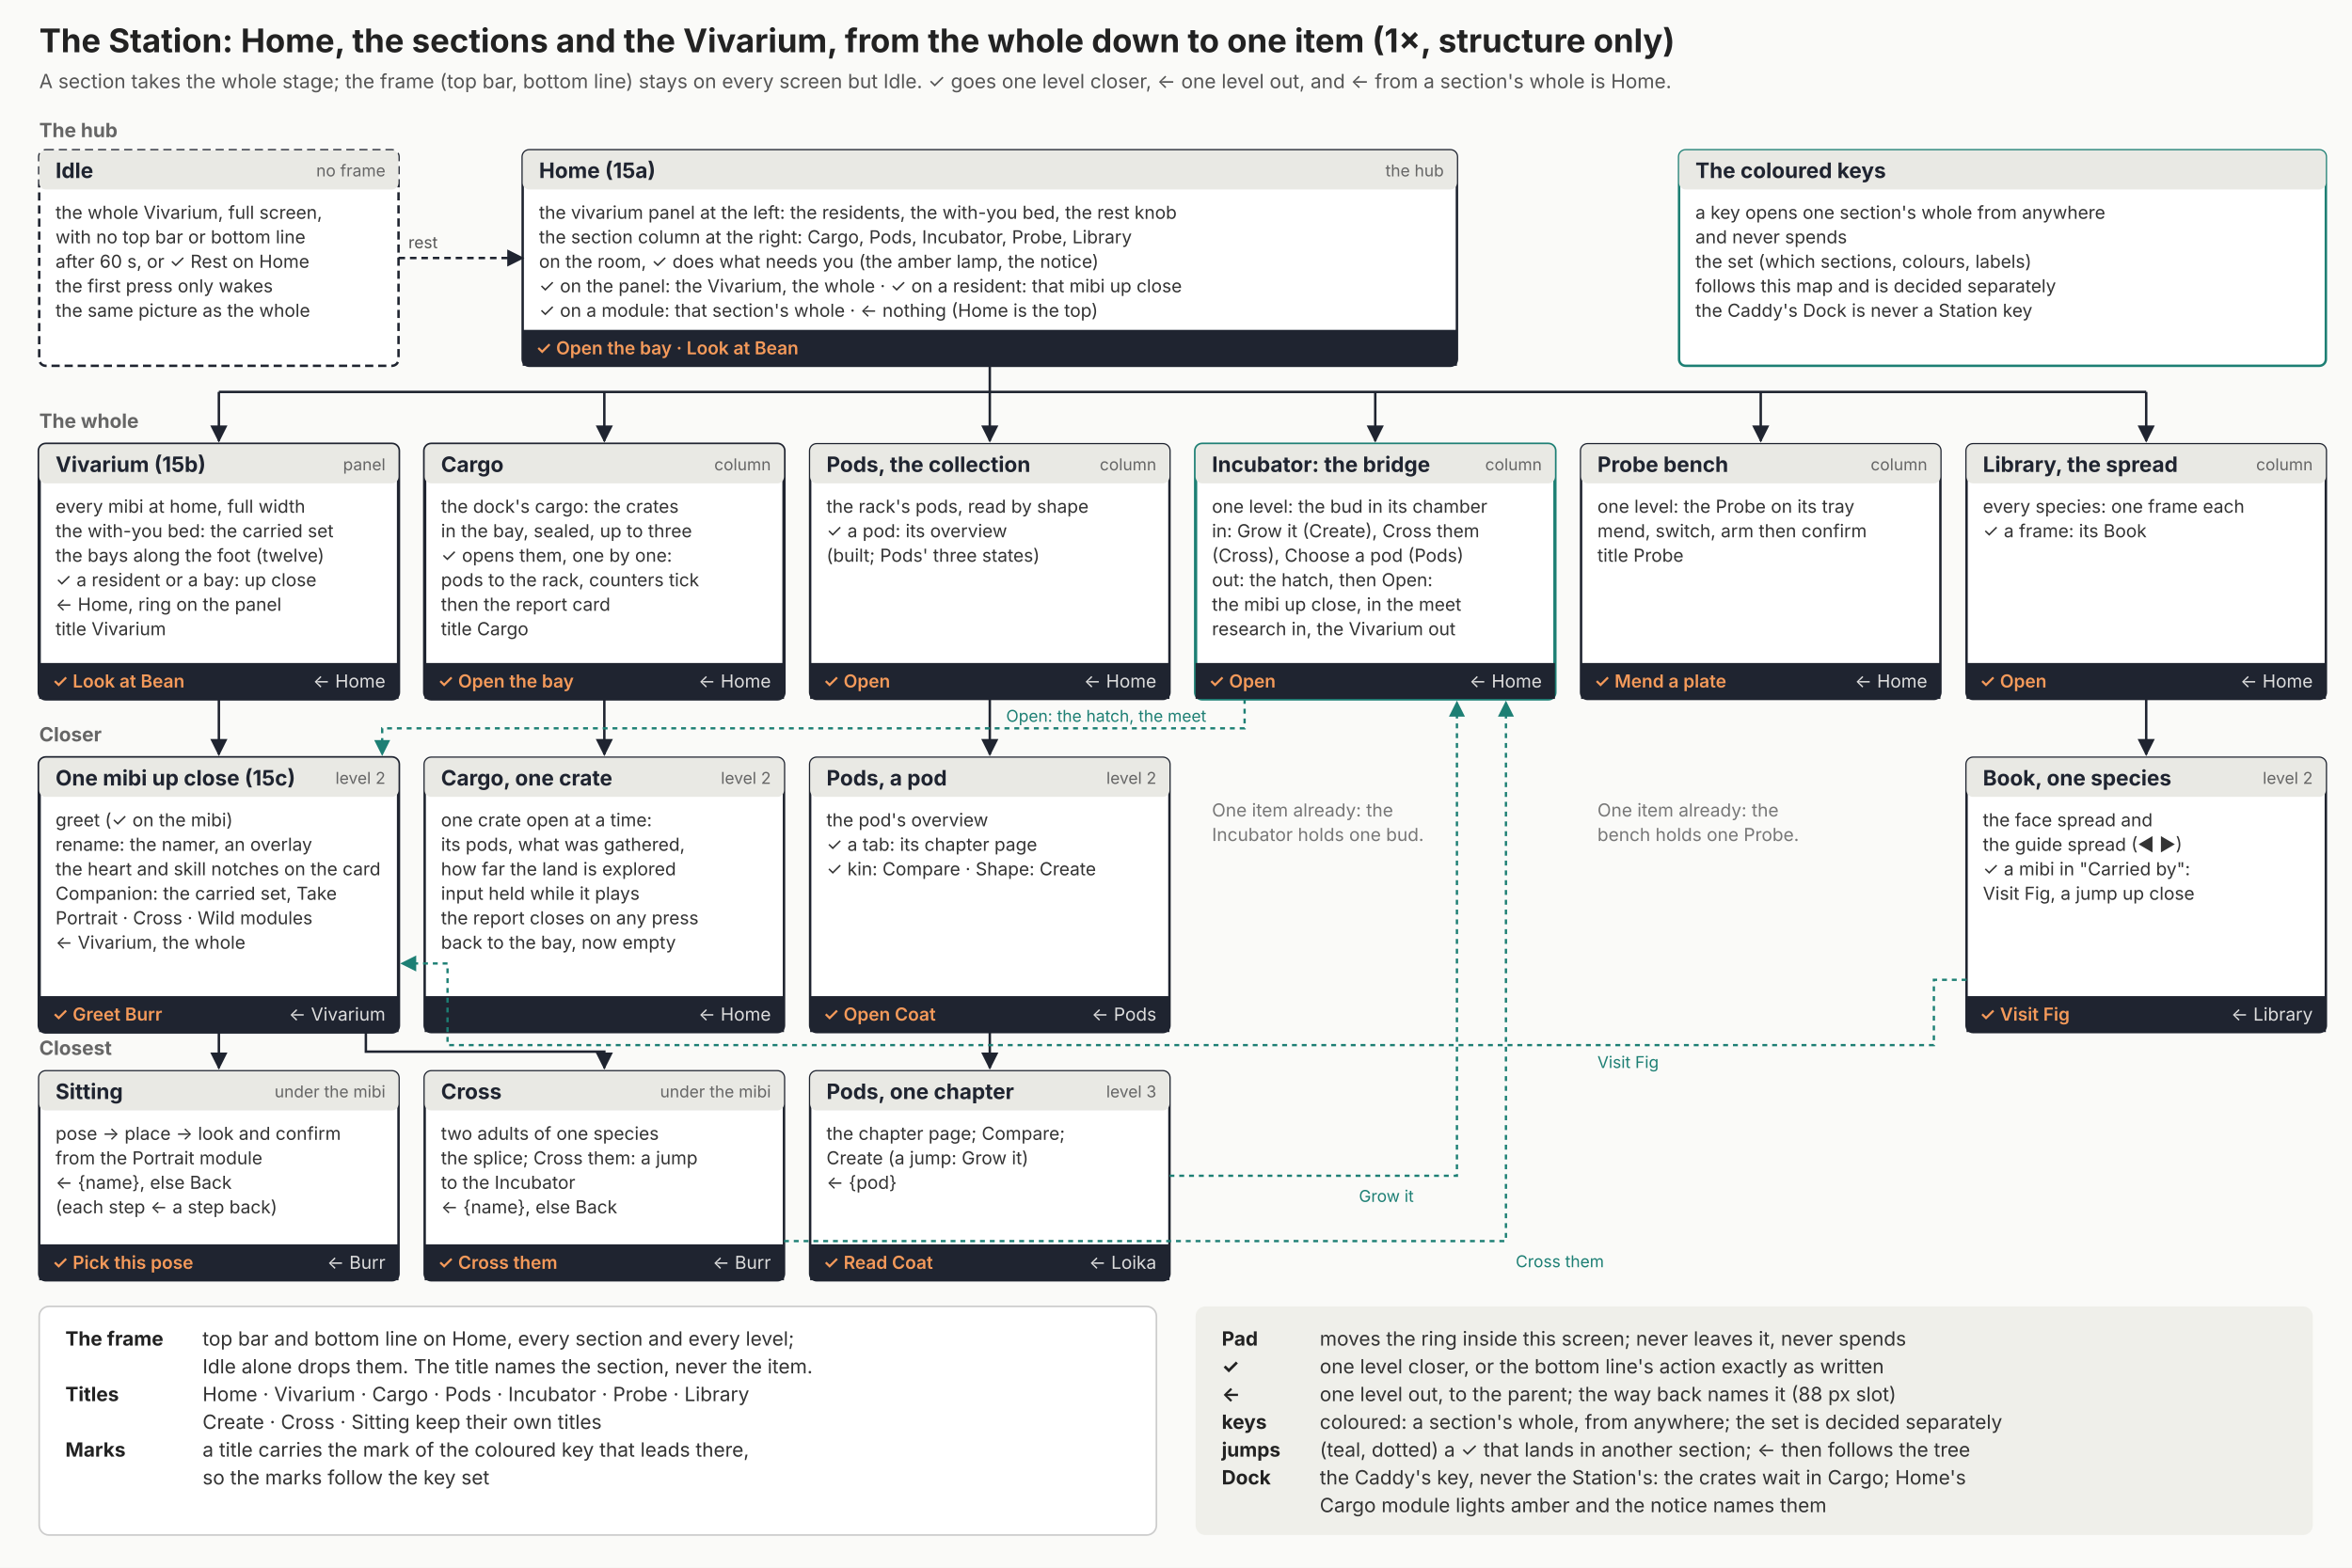
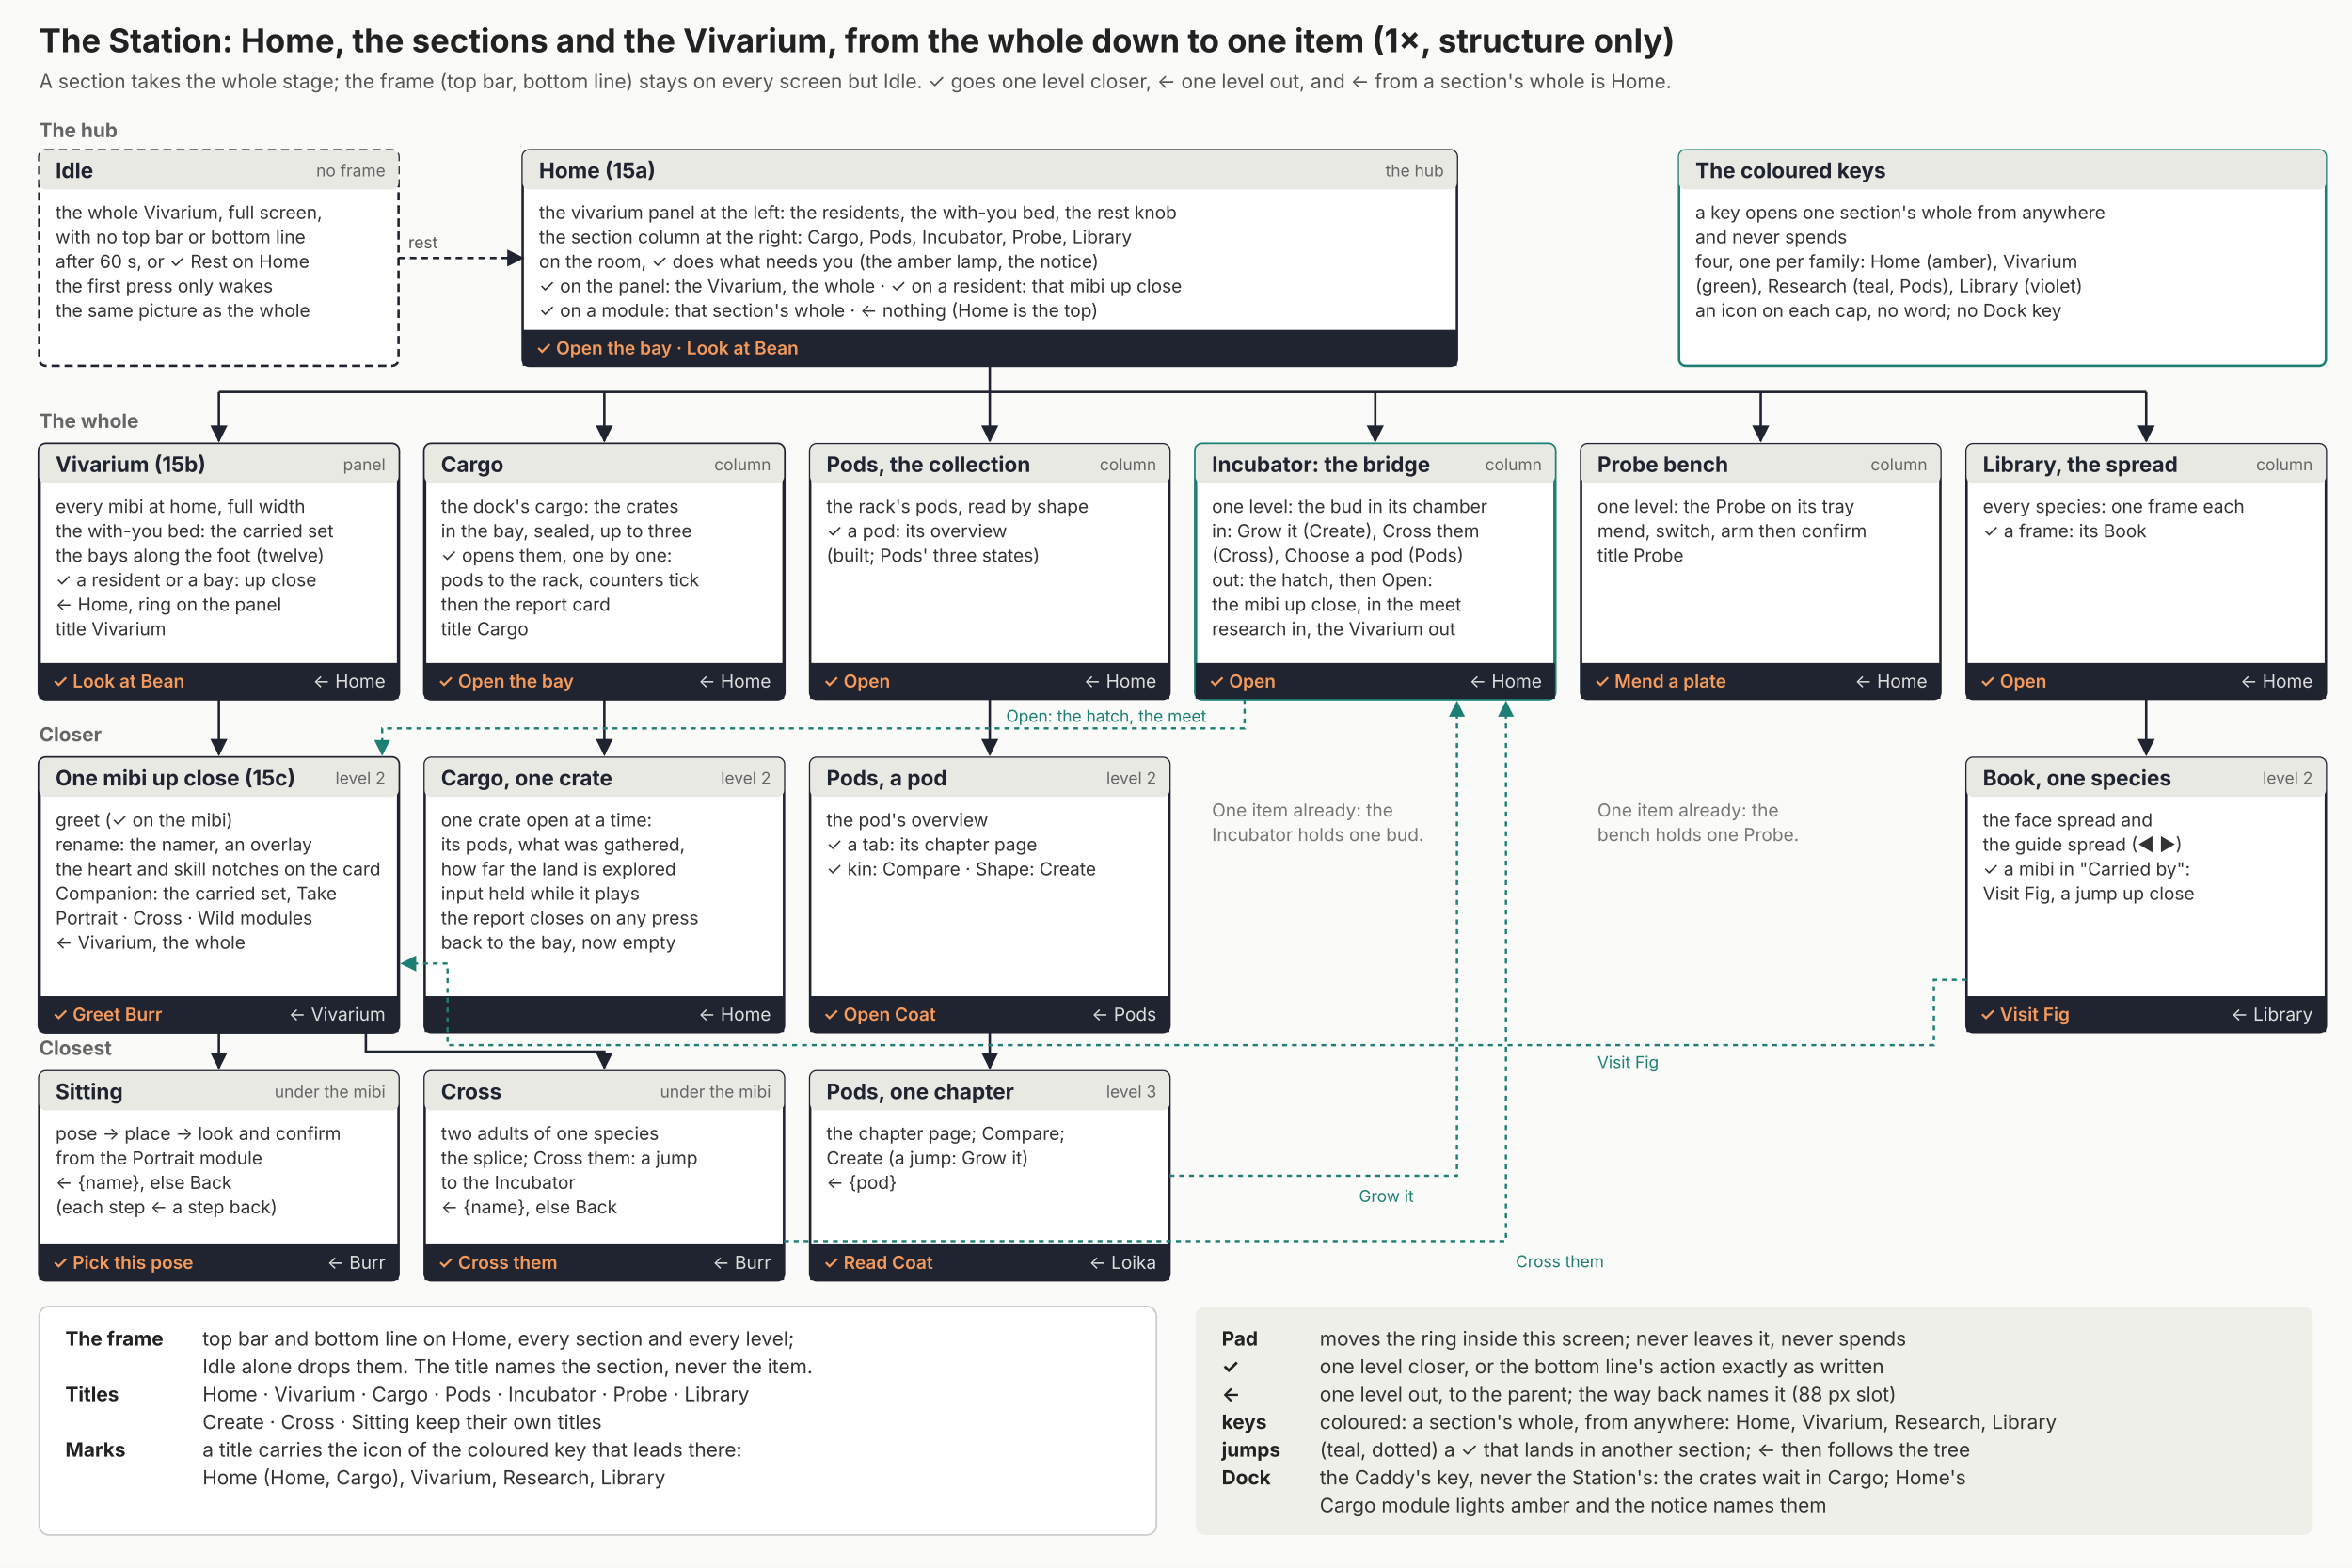
<svg xmlns="http://www.w3.org/2000/svg" viewBox="0 0 1440 960" width="1440" height="960" font-family="Inter, ui-sans-serif, system-ui, sans-serif">
  <defs>
    <marker id="ah" viewBox="0 0 10 10" refX="9" refY="5" markerWidth="7" markerHeight="7" orient="auto">
      <path d="M0 0L10 5L0 10z" fill="#1f2430" />
    </marker>
    <marker id="at" viewBox="0 0 10 10" refX="9" refY="5" markerWidth="7" markerHeight="7" orient="auto">
      <path d="M0 0L10 5L0 10z" fill="#1d7f74" />
    </marker>
  </defs>
  <rect width="1440" height="960" fill="#fafaf8" />
  <text x="24" y="32" font-size="20" fill="#222" font-weight="700">The Station: Home, the sections and the Vivarium, from the whole down to one item (1×, structure only)</text>
  <text x="24" y="54" font-size="12" fill="#555">A section takes the whole stage; the frame (top bar, bottom line) stays on every screen but Idle. ✓ goes one level closer, ← one level out, and ← from a section's whole is Home.</text>
  <text x="24" y="84" font-size="12" fill="#666" font-weight="700">The hub</text>
  <text x="24" y="262" font-size="12" fill="#666" font-weight="700">The whole</text>
  <text x="24" y="454" font-size="12" fill="#666" font-weight="700">Closer</text>
  <text x="24" y="646" font-size="12" fill="#666" font-weight="700">Closest</text>
  <rect x="24" y="92" width="220" height="132" rx="4" fill="#fff" stroke="#1f2430" stroke-width="1.5" stroke-dasharray="5 3" />
  <rect x="24" y="92" width="220" height="24" rx="4" fill="#e9e9e4" />
  <text x="34" y="109" font-size="13" fill="#1f2430" font-weight="700">Idle</text>
  <text x="236" y="108" font-size="10" fill="#666" text-anchor="end">no frame</text>
  <text x="34" y="134" font-size="11" fill="#333">the whole Vivarium, full screen,</text>
  <text x="34" y="149" font-size="11" fill="#333">with no top bar or bottom line</text>
  <text x="34" y="164" font-size="11" fill="#333">after 60 s, or ✓ Rest on Home</text>
  <text x="34" y="179" font-size="11" fill="#333">the first press only wakes</text>
  <text x="34" y="194" font-size="11" fill="#333">the same picture as the whole</text>
  <rect x="320" y="92" width="572" height="132" rx="4" fill="#fff" stroke="#1f2430" stroke-width="1.5" />
  <rect x="320" y="92" width="572" height="24" rx="4" fill="#e9e9e4" />
  <text x="330" y="109" font-size="13" fill="#1f2430" font-weight="700">Home (15a)</text>
  <text x="884" y="108" font-size="10" fill="#666" text-anchor="end">the hub</text>
  <text x="330" y="134" font-size="11" fill="#333">the vivarium panel at the left: the residents, the with-you bed, the rest knob</text>
  <text x="330" y="149" font-size="11" fill="#333">the section column at the right: Cargo, Pods, Incubator, Probe, Library</text>
  <text x="330" y="164" font-size="11" fill="#333">on the room, ✓ does what needs you (the amber lamp, the notice)</text>
  <text x="330" y="179" font-size="11" fill="#333">✓ on the panel: the Vivarium, the whole · ✓ on a resident: that mibi up close</text>
  <text x="330" y="194" font-size="11" fill="#333">✓ on a module: that section's whole · ← nothing (Home is the top)</text>
  <rect x="320" y="202" width="572" height="22" fill="#1f2430" />
  <text x="328" y="217" font-size="11" fill="#f59a5a" font-weight="600">✓ Open the bay · Look at Bean</text>
  <rect x="1028" y="92" width="396" height="132" rx="4" fill="#fff" stroke="#1d7f74" stroke-width="1.5" />
  <rect x="1028" y="92" width="396" height="24" rx="4" fill="#e9e9e4" />
  <text x="1038" y="109" font-size="13" fill="#1f2430" font-weight="700">The coloured keys</text>
  <text x="1038" y="134" font-size="11" fill="#333">a key opens one section's whole from anywhere</text>
  <text x="1038" y="149" font-size="11" fill="#333">and never spends</text>
-   <text x="1038" y="164" font-size="11" fill="#333">the set (which sections, colours, labels)</text>
-   <text x="1038" y="179" font-size="11" fill="#333">follows this map and is decided separately</text>
-   <text x="1038" y="194" font-size="11" fill="#333">the Caddy's Dock is never a Station key</text>
+   <text x="1038" y="164" font-size="11" fill="#333">four, one per family: Home (amber), Vivarium</text>
+   <text x="1038" y="179" font-size="11" fill="#333">(green), Research (teal, Pods), Library (violet)</text>
+   <text x="1038" y="194" font-size="11" fill="#333">an icon on each cap, no word; no Dock key</text>
  <polyline points="244,158 320,158" fill="none" stroke="#1f2430" stroke-width="1.5" stroke-dasharray="4 3" marker-end="url(#ah)" />
  <text x="250" y="152" font-size="10" fill="#555">rest</text>
  <polyline points="606,224 606,240" fill="none" stroke="#1f2430" stroke-width="1.5" />
  <polyline points="134,240 1314,240" fill="none" stroke="#1f2430" stroke-width="1.5" />
  <polyline points="134,240 134,270" fill="none" stroke="#1f2430" stroke-width="1.5" marker-end="url(#ah)" />
  <polyline points="370,240 370,270" fill="none" stroke="#1f2430" stroke-width="1.5" marker-end="url(#ah)" />
  <polyline points="606,240 606,270" fill="none" stroke="#1f2430" stroke-width="1.5" marker-end="url(#ah)" />
  <polyline points="842,240 842,270" fill="none" stroke="#1f2430" stroke-width="1.5" marker-end="url(#ah)" />
  <polyline points="1078,240 1078,270" fill="none" stroke="#1f2430" stroke-width="1.5" marker-end="url(#ah)" />
  <polyline points="1314,240 1314,270" fill="none" stroke="#1f2430" stroke-width="1.5" marker-end="url(#ah)" />
  <rect x="24" y="272" width="220" height="156" rx="4" fill="#fff" stroke="#1f2430" stroke-width="2" />
  <rect x="24" y="272" width="220" height="24" rx="4" fill="#e9e9e4" />
  <text x="34" y="289" font-size="13" fill="#1f2430" font-weight="700">Vivarium (15b)</text>
  <text x="236" y="288" font-size="10" fill="#666" text-anchor="end">panel</text>
  <text x="34" y="314" font-size="11" fill="#333">every mibi at home, full width</text>
  <text x="34" y="329" font-size="11" fill="#333">the with-you bed: the carried set</text>
  <text x="34" y="344" font-size="11" fill="#333">the bays along the foot (twelve)</text>
  <text x="34" y="359" font-size="11" fill="#333">✓ a resident or a bay: up close</text>
  <text x="34" y="374" font-size="11" fill="#333">← Home, ring on the panel</text>
  <text x="34" y="389" font-size="11" fill="#333">title Vivarium</text>
  <rect x="24" y="406" width="220" height="22" fill="#1f2430" />
  <text x="32" y="421" font-size="11" fill="#f59a5a" font-weight="600">✓ Look at Bean</text>
  <text x="236" y="421" font-size="11" fill="#ddd" text-anchor="end">← Home</text>
  <rect x="260" y="272" width="220" height="156" rx="4" fill="#fff" stroke="#1f2430" stroke-width="2" />
  <rect x="260" y="272" width="220" height="24" rx="4" fill="#e9e9e4" />
  <text x="270" y="289" font-size="13" fill="#1f2430" font-weight="700">Cargo</text>
  <text x="472" y="288" font-size="10" fill="#666" text-anchor="end">column</text>
  <text x="270" y="314" font-size="11" fill="#333">the dock's cargo: the crates</text>
  <text x="270" y="329" font-size="11" fill="#333">in the bay, sealed, up to three</text>
  <text x="270" y="344" font-size="11" fill="#333">✓ opens them, one by one:</text>
  <text x="270" y="359" font-size="11" fill="#333">pods to the rack, counters tick</text>
  <text x="270" y="374" font-size="11" fill="#333">then the report card</text>
  <text x="270" y="389" font-size="11" fill="#333">title Cargo</text>
  <rect x="260" y="406" width="220" height="22" fill="#1f2430" />
  <text x="268" y="421" font-size="11" fill="#f59a5a" font-weight="600">✓ Open the bay</text>
  <text x="472" y="421" font-size="11" fill="#ddd" text-anchor="end">← Home</text>
  <rect x="496" y="272" width="220" height="156" rx="4" fill="#fff" stroke="#1f2430" stroke-width="1.5" />
  <rect x="496" y="272" width="220" height="24" rx="4" fill="#e9e9e4" />
  <text x="506" y="289" font-size="13" fill="#1f2430" font-weight="700">Pods, the collection</text>
  <text x="708" y="288" font-size="10" fill="#666" text-anchor="end">column</text>
  <text x="506" y="314" font-size="11" fill="#333">the rack's pods, read by shape</text>
  <text x="506" y="329" font-size="11" fill="#333">✓ a pod: its overview</text>
  <text x="506" y="344" font-size="11" fill="#333">(built; Pods' three states)</text>
  <rect x="496" y="406" width="220" height="22" fill="#1f2430" />
  <text x="504" y="421" font-size="11" fill="#f59a5a" font-weight="600">✓ Open</text>
  <text x="708" y="421" font-size="11" fill="#ddd" text-anchor="end">← Home</text>
  <rect x="732" y="272" width="220" height="156" rx="4" fill="#fff" stroke="#1d7f74" stroke-width="2" />
  <rect x="732" y="272" width="220" height="24" rx="4" fill="#e9e9e4" />
  <text x="742" y="289" font-size="13" fill="#1f2430" font-weight="700">Incubator: the bridge</text>
  <text x="944" y="288" font-size="10" fill="#666" text-anchor="end">column</text>
  <text x="742" y="314" font-size="11" fill="#333">one level: the bud in its chamber</text>
  <text x="742" y="329" font-size="11" fill="#333">in: Grow it (Create), Cross them</text>
  <text x="742" y="344" font-size="11" fill="#333">(Cross), Choose a pod (Pods)</text>
  <text x="742" y="359" font-size="11" fill="#333">out: the hatch, then Open:</text>
  <text x="742" y="374" font-size="11" fill="#333">the mibi up close, in the meet</text>
  <text x="742" y="389" font-size="11" fill="#333">research in, the Vivarium out</text>
  <rect x="732" y="406" width="220" height="22" fill="#1f2430" />
  <text x="740" y="421" font-size="11" fill="#f59a5a" font-weight="600">✓ Open</text>
  <text x="944" y="421" font-size="11" fill="#ddd" text-anchor="end">← Home</text>
  <rect x="968" y="272" width="220" height="156" rx="4" fill="#fff" stroke="#1f2430" stroke-width="1.5" />
  <rect x="968" y="272" width="220" height="24" rx="4" fill="#e9e9e4" />
  <text x="978" y="289" font-size="13" fill="#1f2430" font-weight="700">Probe bench</text>
  <text x="1180" y="288" font-size="10" fill="#666" text-anchor="end">column</text>
  <text x="978" y="314" font-size="11" fill="#333">one level: the Probe on its tray</text>
  <text x="978" y="329" font-size="11" fill="#333">mend, switch, arm then confirm</text>
  <text x="978" y="344" font-size="11" fill="#333">title Probe</text>
  <rect x="968" y="406" width="220" height="22" fill="#1f2430" />
  <text x="976" y="421" font-size="11" fill="#f59a5a" font-weight="600">✓ Mend a plate</text>
  <text x="1180" y="421" font-size="11" fill="#ddd" text-anchor="end">← Home</text>
  <rect x="1204" y="272" width="220" height="156" rx="4" fill="#fff" stroke="#1f2430" stroke-width="1.5" />
  <rect x="1204" y="272" width="220" height="24" rx="4" fill="#e9e9e4" />
  <text x="1214" y="289" font-size="13" fill="#1f2430" font-weight="700">Library, the spread</text>
  <text x="1416" y="288" font-size="10" fill="#666" text-anchor="end">column</text>
  <text x="1214" y="314" font-size="11" fill="#333">every species: one frame each</text>
  <text x="1214" y="329" font-size="11" fill="#333">✓ a frame: its Book</text>
  <rect x="1204" y="406" width="220" height="22" fill="#1f2430" />
  <text x="1212" y="421" font-size="11" fill="#f59a5a" font-weight="600">✓ Open</text>
  <text x="1416" y="421" font-size="11" fill="#ddd" text-anchor="end">← Home</text>
  <rect x="24" y="464" width="220" height="168" rx="4" fill="#fff" stroke="#1f2430" stroke-width="2" />
  <rect x="24" y="464" width="220" height="24" rx="4" fill="#e9e9e4" />
  <text x="34" y="481" font-size="13" fill="#1f2430" font-weight="700">One mibi up close (15c)</text>
  <text x="236" y="480" font-size="10" fill="#666" text-anchor="end">level 2</text>
  <text x="34" y="506" font-size="11" fill="#333">greet (✓ on the mibi)</text>
  <text x="34" y="521" font-size="11" fill="#333">rename: the namer, an overlay</text>
  <text x="34" y="536" font-size="11" fill="#333">the heart and skill notches on the card</text>
  <text x="34" y="551" font-size="11" fill="#333">Companion: the carried set, Take</text>
  <text x="34" y="566" font-size="11" fill="#333">Portrait · Cross · Wild modules</text>
  <text x="34" y="581" font-size="11" fill="#333">← Vivarium, the whole</text>
  <rect x="24" y="610" width="220" height="22" fill="#1f2430" />
  <text x="32" y="625" font-size="11" fill="#f59a5a" font-weight="600">✓ Greet Burr</text>
  <text x="236" y="625" font-size="11" fill="#ddd" text-anchor="end">← Vivarium</text>
  <rect x="260" y="464" width="220" height="168" rx="4" fill="#fff" stroke="#1f2430" stroke-width="1.5" />
  <rect x="260" y="464" width="220" height="24" rx="4" fill="#e9e9e4" />
  <text x="270" y="481" font-size="13" fill="#1f2430" font-weight="700">Cargo, one crate</text>
  <text x="472" y="480" font-size="10" fill="#666" text-anchor="end">level 2</text>
  <text x="270" y="506" font-size="11" fill="#333">one crate open at a time:</text>
  <text x="270" y="521" font-size="11" fill="#333">its pods, what was gathered,</text>
  <text x="270" y="536" font-size="11" fill="#333">how far the land is explored</text>
  <text x="270" y="551" font-size="11" fill="#333">input held while it plays</text>
  <text x="270" y="566" font-size="11" fill="#333">the report closes on any press</text>
  <text x="270" y="581" font-size="11" fill="#333">back to the bay, now empty</text>
  <rect x="260" y="610" width="220" height="22" fill="#1f2430" />
  <text x="472" y="625" font-size="11" fill="#ddd" text-anchor="end">← Home</text>
  <rect x="496" y="464" width="220" height="168" rx="4" fill="#fff" stroke="#1f2430" stroke-width="1.5" />
  <rect x="496" y="464" width="220" height="24" rx="4" fill="#e9e9e4" />
  <text x="506" y="481" font-size="13" fill="#1f2430" font-weight="700">Pods, a pod</text>
  <text x="708" y="480" font-size="10" fill="#666" text-anchor="end">level 2</text>
  <text x="506" y="506" font-size="11" fill="#333">the pod's overview</text>
  <text x="506" y="521" font-size="11" fill="#333">✓ a tab: its chapter page</text>
  <text x="506" y="536" font-size="11" fill="#333">✓ kin: Compare · Shape: Create</text>
  <rect x="496" y="610" width="220" height="22" fill="#1f2430" />
  <text x="504" y="625" font-size="11" fill="#f59a5a" font-weight="600">✓ Open Coat</text>
  <text x="708" y="625" font-size="11" fill="#ddd" text-anchor="end">← Pods</text>
  <rect x="1204" y="464" width="220" height="168" rx="4" fill="#fff" stroke="#1f2430" stroke-width="1.5" />
  <rect x="1204" y="464" width="220" height="24" rx="4" fill="#e9e9e4" />
  <text x="1214" y="481" font-size="13" fill="#1f2430" font-weight="700">Book, one species</text>
  <text x="1416" y="480" font-size="10" fill="#666" text-anchor="end">level 2</text>
  <text x="1214" y="506" font-size="11" fill="#333">the face spread and</text>
  <text x="1214" y="521" font-size="11" fill="#333">the guide spread (◀ ▶)</text>
  <text x="1214" y="536" font-size="11" fill="#333">✓ a mibi in "Carried by":</text>
  <text x="1214" y="551" font-size="11" fill="#333">Visit Fig, a jump up close</text>
  <rect x="1204" y="610" width="220" height="22" fill="#1f2430" />
  <text x="1212" y="625" font-size="11" fill="#f59a5a" font-weight="600">✓ Visit Fig</text>
  <text x="1416" y="625" font-size="11" fill="#ddd" text-anchor="end">← Library</text>
  <text x="742" y="500" font-size="11" fill="#777">One item already: the</text>
  <text x="742" y="515" font-size="11" fill="#777">Incubator holds one bud.</text>
  <text x="978" y="500" font-size="11" fill="#777">One item already: the</text>
  <text x="978" y="515" font-size="11" fill="#777">bench holds one Probe.</text>
  <polyline points="134,428 134,462" fill="none" stroke="#1f2430" stroke-width="1.5" marker-end="url(#ah)" />
  <polyline points="370,428 370,462" fill="none" stroke="#1f2430" stroke-width="1.5" marker-end="url(#ah)" />
  <polyline points="606,428 606,462" fill="none" stroke="#1f2430" stroke-width="1.5" marker-end="url(#ah)" />
  <polyline points="1314,428 1314,462" fill="none" stroke="#1f2430" stroke-width="1.5" marker-end="url(#ah)" />
  <rect x="24" y="656" width="220" height="128" rx="4" fill="#fff" stroke="#1f2430" stroke-width="1.5" />
  <rect x="24" y="656" width="220" height="24" rx="4" fill="#e9e9e4" />
  <text x="34" y="673" font-size="13" fill="#1f2430" font-weight="700">Sitting</text>
  <text x="236" y="672" font-size="10" fill="#666" text-anchor="end">under the mibi</text>
  <text x="34" y="698" font-size="11" fill="#333">pose → place → look and confirm</text>
  <text x="34" y="713" font-size="11" fill="#333">from the Portrait module</text>
  <text x="34" y="728" font-size="11" fill="#333">← {name}, else Back</text>
  <text x="34" y="743" font-size="11" fill="#333">(each step ← a step back)</text>
  <rect x="24" y="762" width="220" height="22" fill="#1f2430" />
  <text x="32" y="777" font-size="11" fill="#f59a5a" font-weight="600">✓ Pick this pose</text>
  <text x="236" y="777" font-size="11" fill="#ddd" text-anchor="end">← Burr</text>
  <rect x="260" y="656" width="220" height="128" rx="4" fill="#fff" stroke="#1f2430" stroke-width="1.5" />
  <rect x="260" y="656" width="220" height="24" rx="4" fill="#e9e9e4" />
  <text x="270" y="673" font-size="13" fill="#1f2430" font-weight="700">Cross</text>
  <text x="472" y="672" font-size="10" fill="#666" text-anchor="end">under the mibi</text>
  <text x="270" y="698" font-size="11" fill="#333">two adults of one species</text>
  <text x="270" y="713" font-size="11" fill="#333">the splice; Cross them: a jump</text>
  <text x="270" y="728" font-size="11" fill="#333">to the Incubator</text>
  <text x="270" y="743" font-size="11" fill="#333">← {name}, else Back</text>
  <rect x="260" y="762" width="220" height="22" fill="#1f2430" />
  <text x="268" y="777" font-size="11" fill="#f59a5a" font-weight="600">✓ Cross them</text>
  <text x="472" y="777" font-size="11" fill="#ddd" text-anchor="end">← Burr</text>
  <rect x="496" y="656" width="220" height="128" rx="4" fill="#fff" stroke="#1f2430" stroke-width="1.5" />
  <rect x="496" y="656" width="220" height="24" rx="4" fill="#e9e9e4" />
  <text x="506" y="673" font-size="13" fill="#1f2430" font-weight="700">Pods, one chapter</text>
  <text x="708" y="672" font-size="10" fill="#666" text-anchor="end">level 3</text>
  <text x="506" y="698" font-size="11" fill="#333">the chapter page; Compare;</text>
  <text x="506" y="713" font-size="11" fill="#333">Create (a jump: Grow it)</text>
  <text x="506" y="728" font-size="11" fill="#333">← {pod}</text>
  <rect x="496" y="762" width="220" height="22" fill="#1f2430" />
  <text x="504" y="777" font-size="11" fill="#f59a5a" font-weight="600">✓ Read Coat</text>
  <text x="708" y="777" font-size="11" fill="#ddd" text-anchor="end">← Loika</text>
  <polyline points="134,632 134,654" fill="none" stroke="#1f2430" stroke-width="1.5" marker-end="url(#ah)" />
  <polyline points="224,632 224,644 370,644 370,654" fill="none" stroke="#1f2430" stroke-width="1.5" marker-end="url(#ah)" />
  <polyline points="606,632 606,654" fill="none" stroke="#1f2430" stroke-width="1.5" marker-end="url(#ah)" />
  <polyline points="716,720 892,720 892,430" fill="none" stroke="#1d7f74" stroke-width="1.4" stroke-dasharray="3 3" marker-end="url(#at)" />
  <text x="832" y="736" font-size="10" fill="#1d7f74">Grow it</text>
  <polyline points="480,760 922,760 922,430" fill="none" stroke="#1d7f74" stroke-width="1.4" stroke-dasharray="3 3" marker-end="url(#at)" />
  <text x="928" y="776" font-size="10" fill="#1d7f74">Cross them</text>
  <polyline points="762,428 762,446 234,446 234,462" fill="none" stroke="#1d7f74" stroke-width="1.4" stroke-dasharray="3 3" marker-end="url(#at)" />
  <text x="616" y="442" font-size="10" fill="#1d7f74">Open: the hatch, the meet</text>
  <polyline points="1204,600 1184,600 1184,640 274,640 274,590 246,590" fill="none" stroke="#1d7f74" stroke-width="1.4" stroke-dasharray="3 3" marker-end="url(#at)" />
  <text x="978" y="654" font-size="10" fill="#1d7f74">Visit Fig</text>
  <rect x="732" y="800" width="684" height="140" rx="6" fill="#efefea" />
  <text x="748" y="824" font-size="12" fill="#222" font-weight="700">Pad</text>
  <text x="808" y="824" font-size="12" fill="#333">moves the ring inside this screen; never leaves it, never spends</text>
  <text x="748" y="841" font-size="12" fill="#222" font-weight="700">✓</text>
  <text x="808" y="841" font-size="12" fill="#333">one level closer, or the bottom line's action exactly as written</text>
  <text x="748" y="858" font-size="12" fill="#222" font-weight="700">←</text>
  <text x="808" y="858" font-size="12" fill="#333">one level out, to the parent; the way back names it (88 px slot)</text>
  <text x="748" y="875" font-size="12" fill="#222" font-weight="700">keys</text>
-   <text x="808" y="875" font-size="12" fill="#333">coloured: a section's whole, from anywhere; the set is decided separately</text>
+   <text x="808" y="875" font-size="12" fill="#333">coloured: a section's whole, from anywhere: Home, Vivarium, Research, Library</text>
  <text x="748" y="892" font-size="12" fill="#222" font-weight="700">jumps</text>
  <text x="808" y="892" font-size="12" fill="#333">(teal, dotted) a ✓ that lands in another section; ← then follows the tree</text>
  <text x="748" y="909" font-size="12" fill="#222" font-weight="700">Dock</text>
  <text x="808" y="909" font-size="12" fill="#333">the Caddy's key, never the Station's: the crates wait in Cargo; Home's</text>
  <text x="748" y="926" font-size="12" fill="#222" font-weight="700" />
  <text x="808" y="926" font-size="12" fill="#333">Cargo module lights amber and the notice names them</text>
  <rect x="24" y="800" width="684" height="140" rx="6" fill="#fff" stroke="#ccc" />
  <text x="40" y="824" font-size="12" fill="#222" font-weight="700">The frame</text>
  <text x="124" y="824" font-size="12" fill="#333">top bar and bottom line on Home, every section and every level;</text>
  <text x="40" y="841" font-size="12" fill="#222" font-weight="700" />
  <text x="124" y="841" font-size="12" fill="#333">Idle alone drops them. The title names the section, never the item.</text>
  <text x="40" y="858" font-size="12" fill="#222" font-weight="700">Titles</text>
  <text x="124" y="858" font-size="12" fill="#333">Home · Vivarium · Cargo · Pods · Incubator · Probe · Library</text>
  <text x="40" y="875" font-size="12" fill="#222" font-weight="700" />
  <text x="124" y="875" font-size="12" fill="#333">Create · Cross · Sitting keep their own titles</text>
  <text x="40" y="892" font-size="12" fill="#222" font-weight="700">Marks</text>
-   <text x="124" y="892" font-size="12" fill="#333">a title carries the mark of the coloured key that leads there,</text>
+   <text x="124" y="892" font-size="12" fill="#333">a title carries the icon of the coloured key that leads there:</text>
  <text x="40" y="909" font-size="12" fill="#222" font-weight="700" />
-   <text x="124" y="909" font-size="12" fill="#333">so the marks follow the key set</text>
+   <text x="124" y="909" font-size="12" fill="#333">Home (Home, Cargo), Vivarium, Research, Library</text>
  <text x="40" y="926" font-size="12" fill="#222" font-weight="700" />
  <text x="124" y="926" font-size="12" fill="#333" />
</svg>
